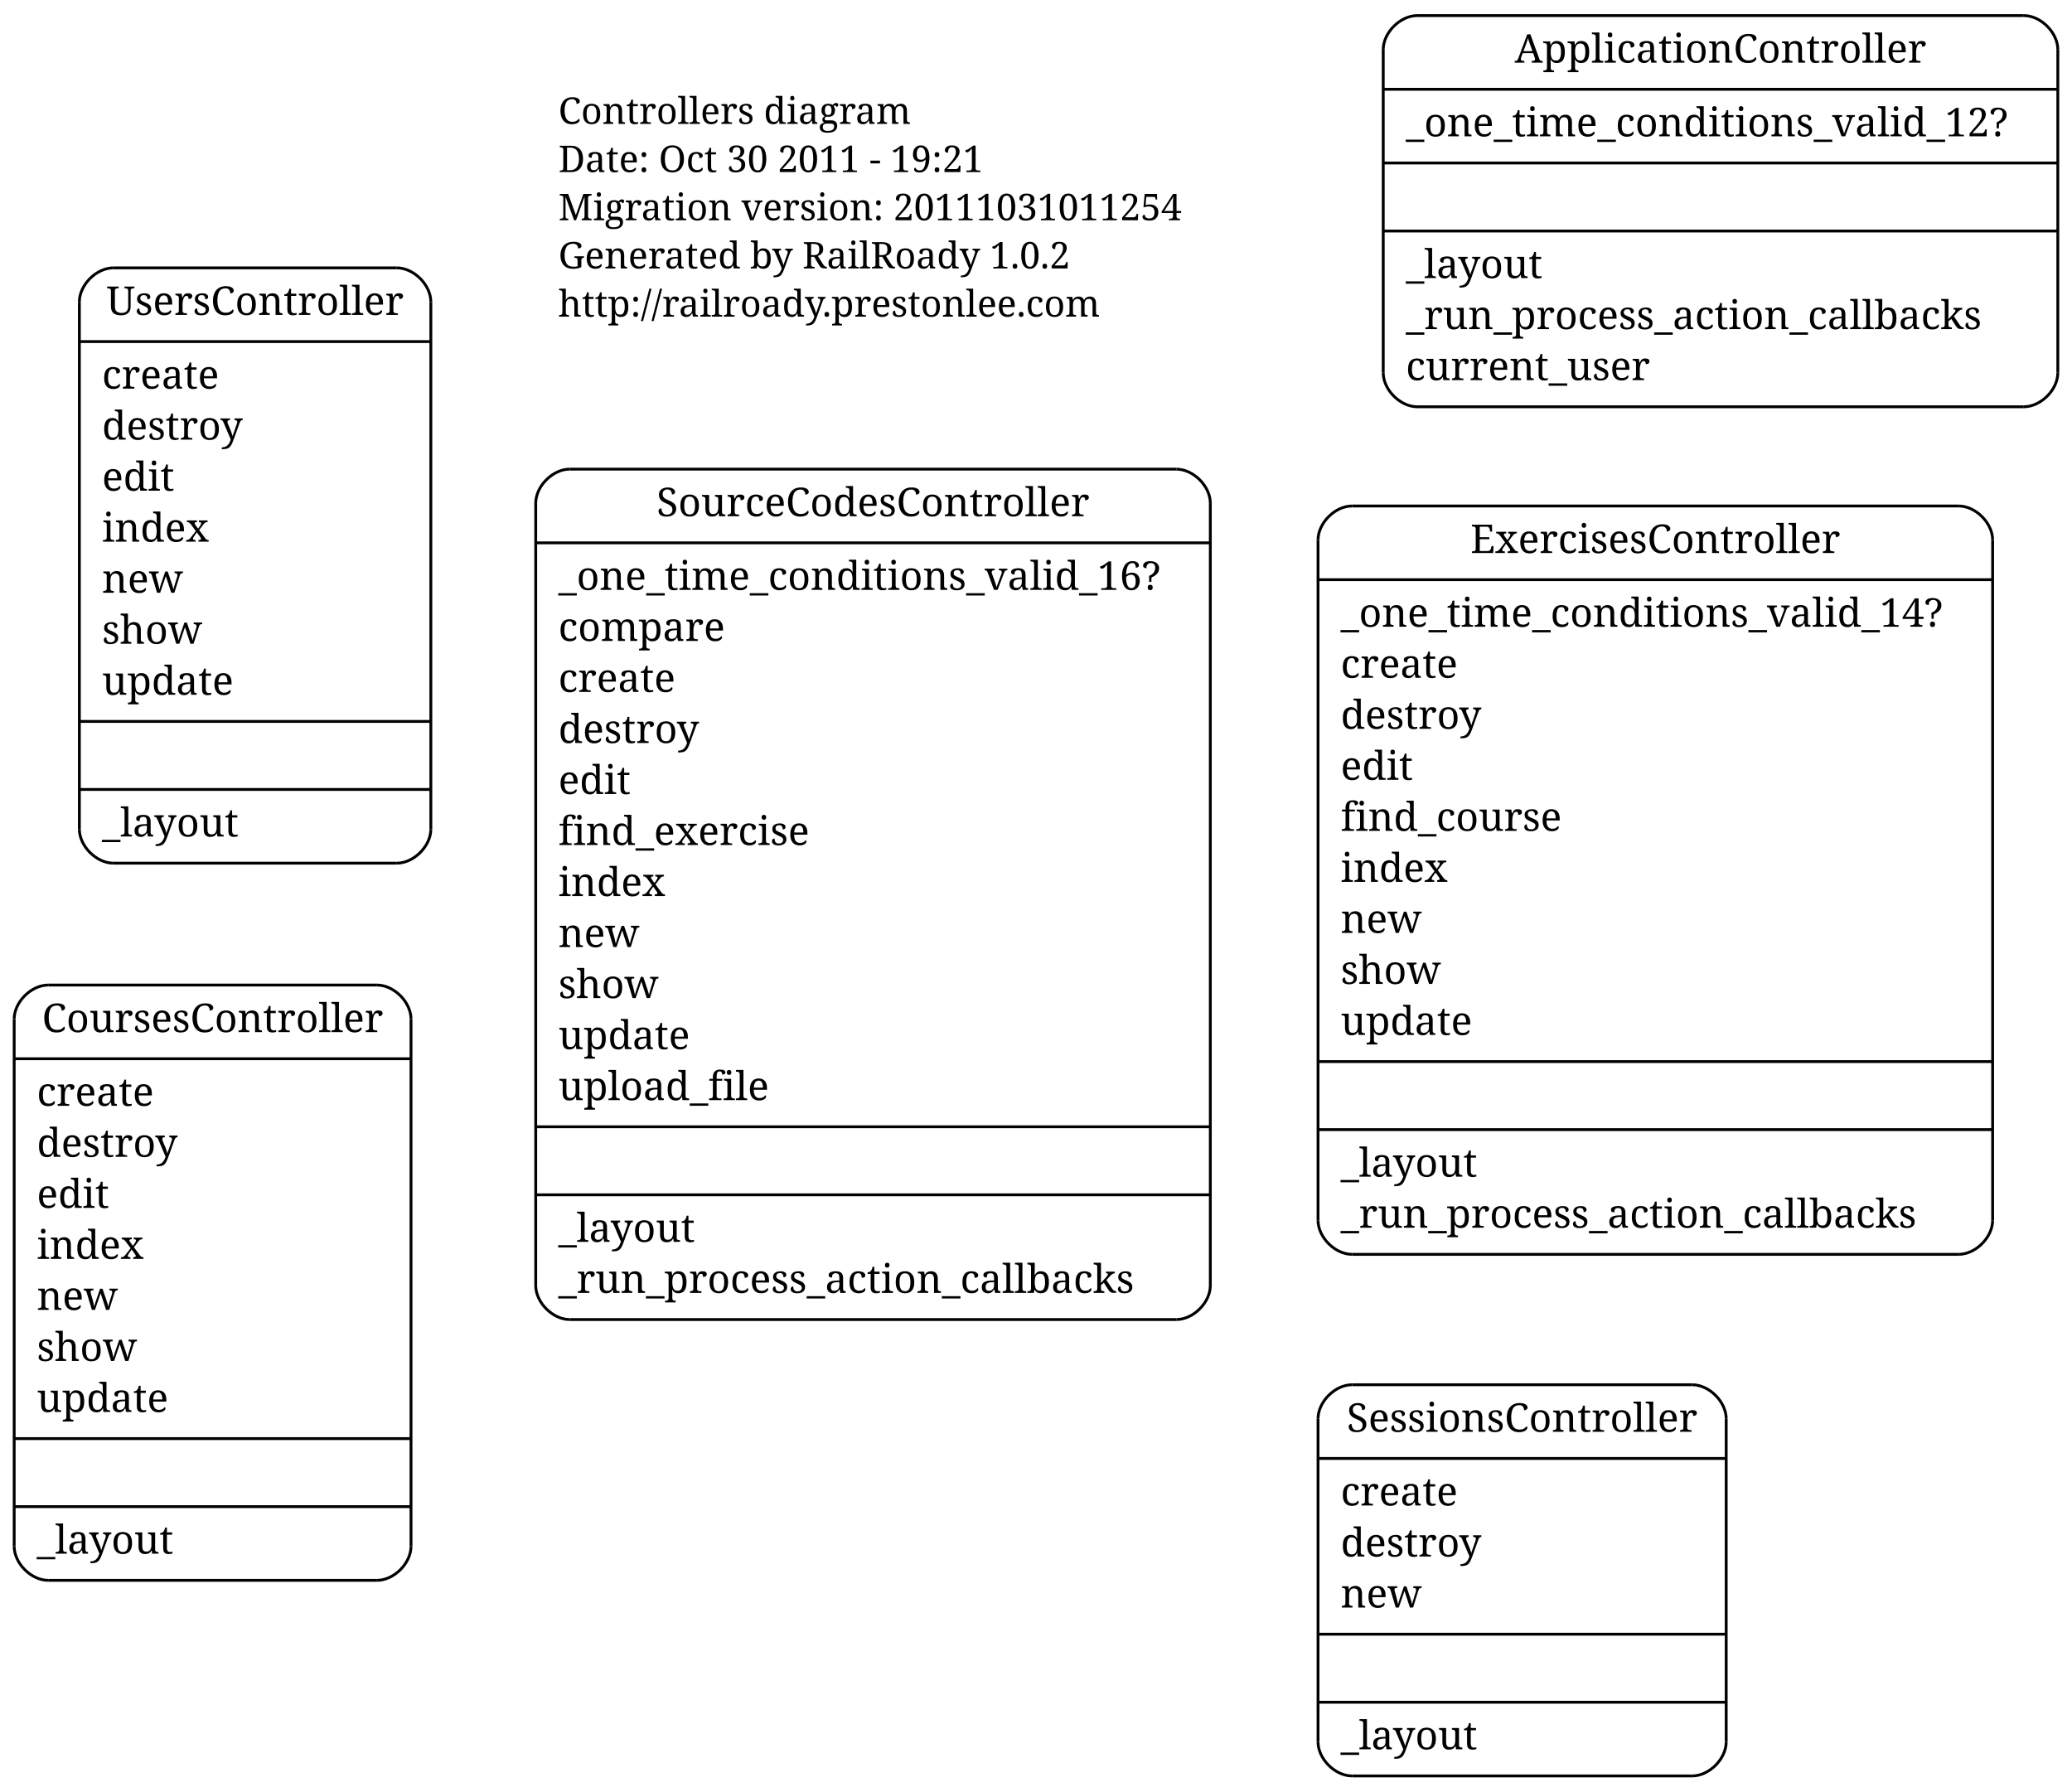
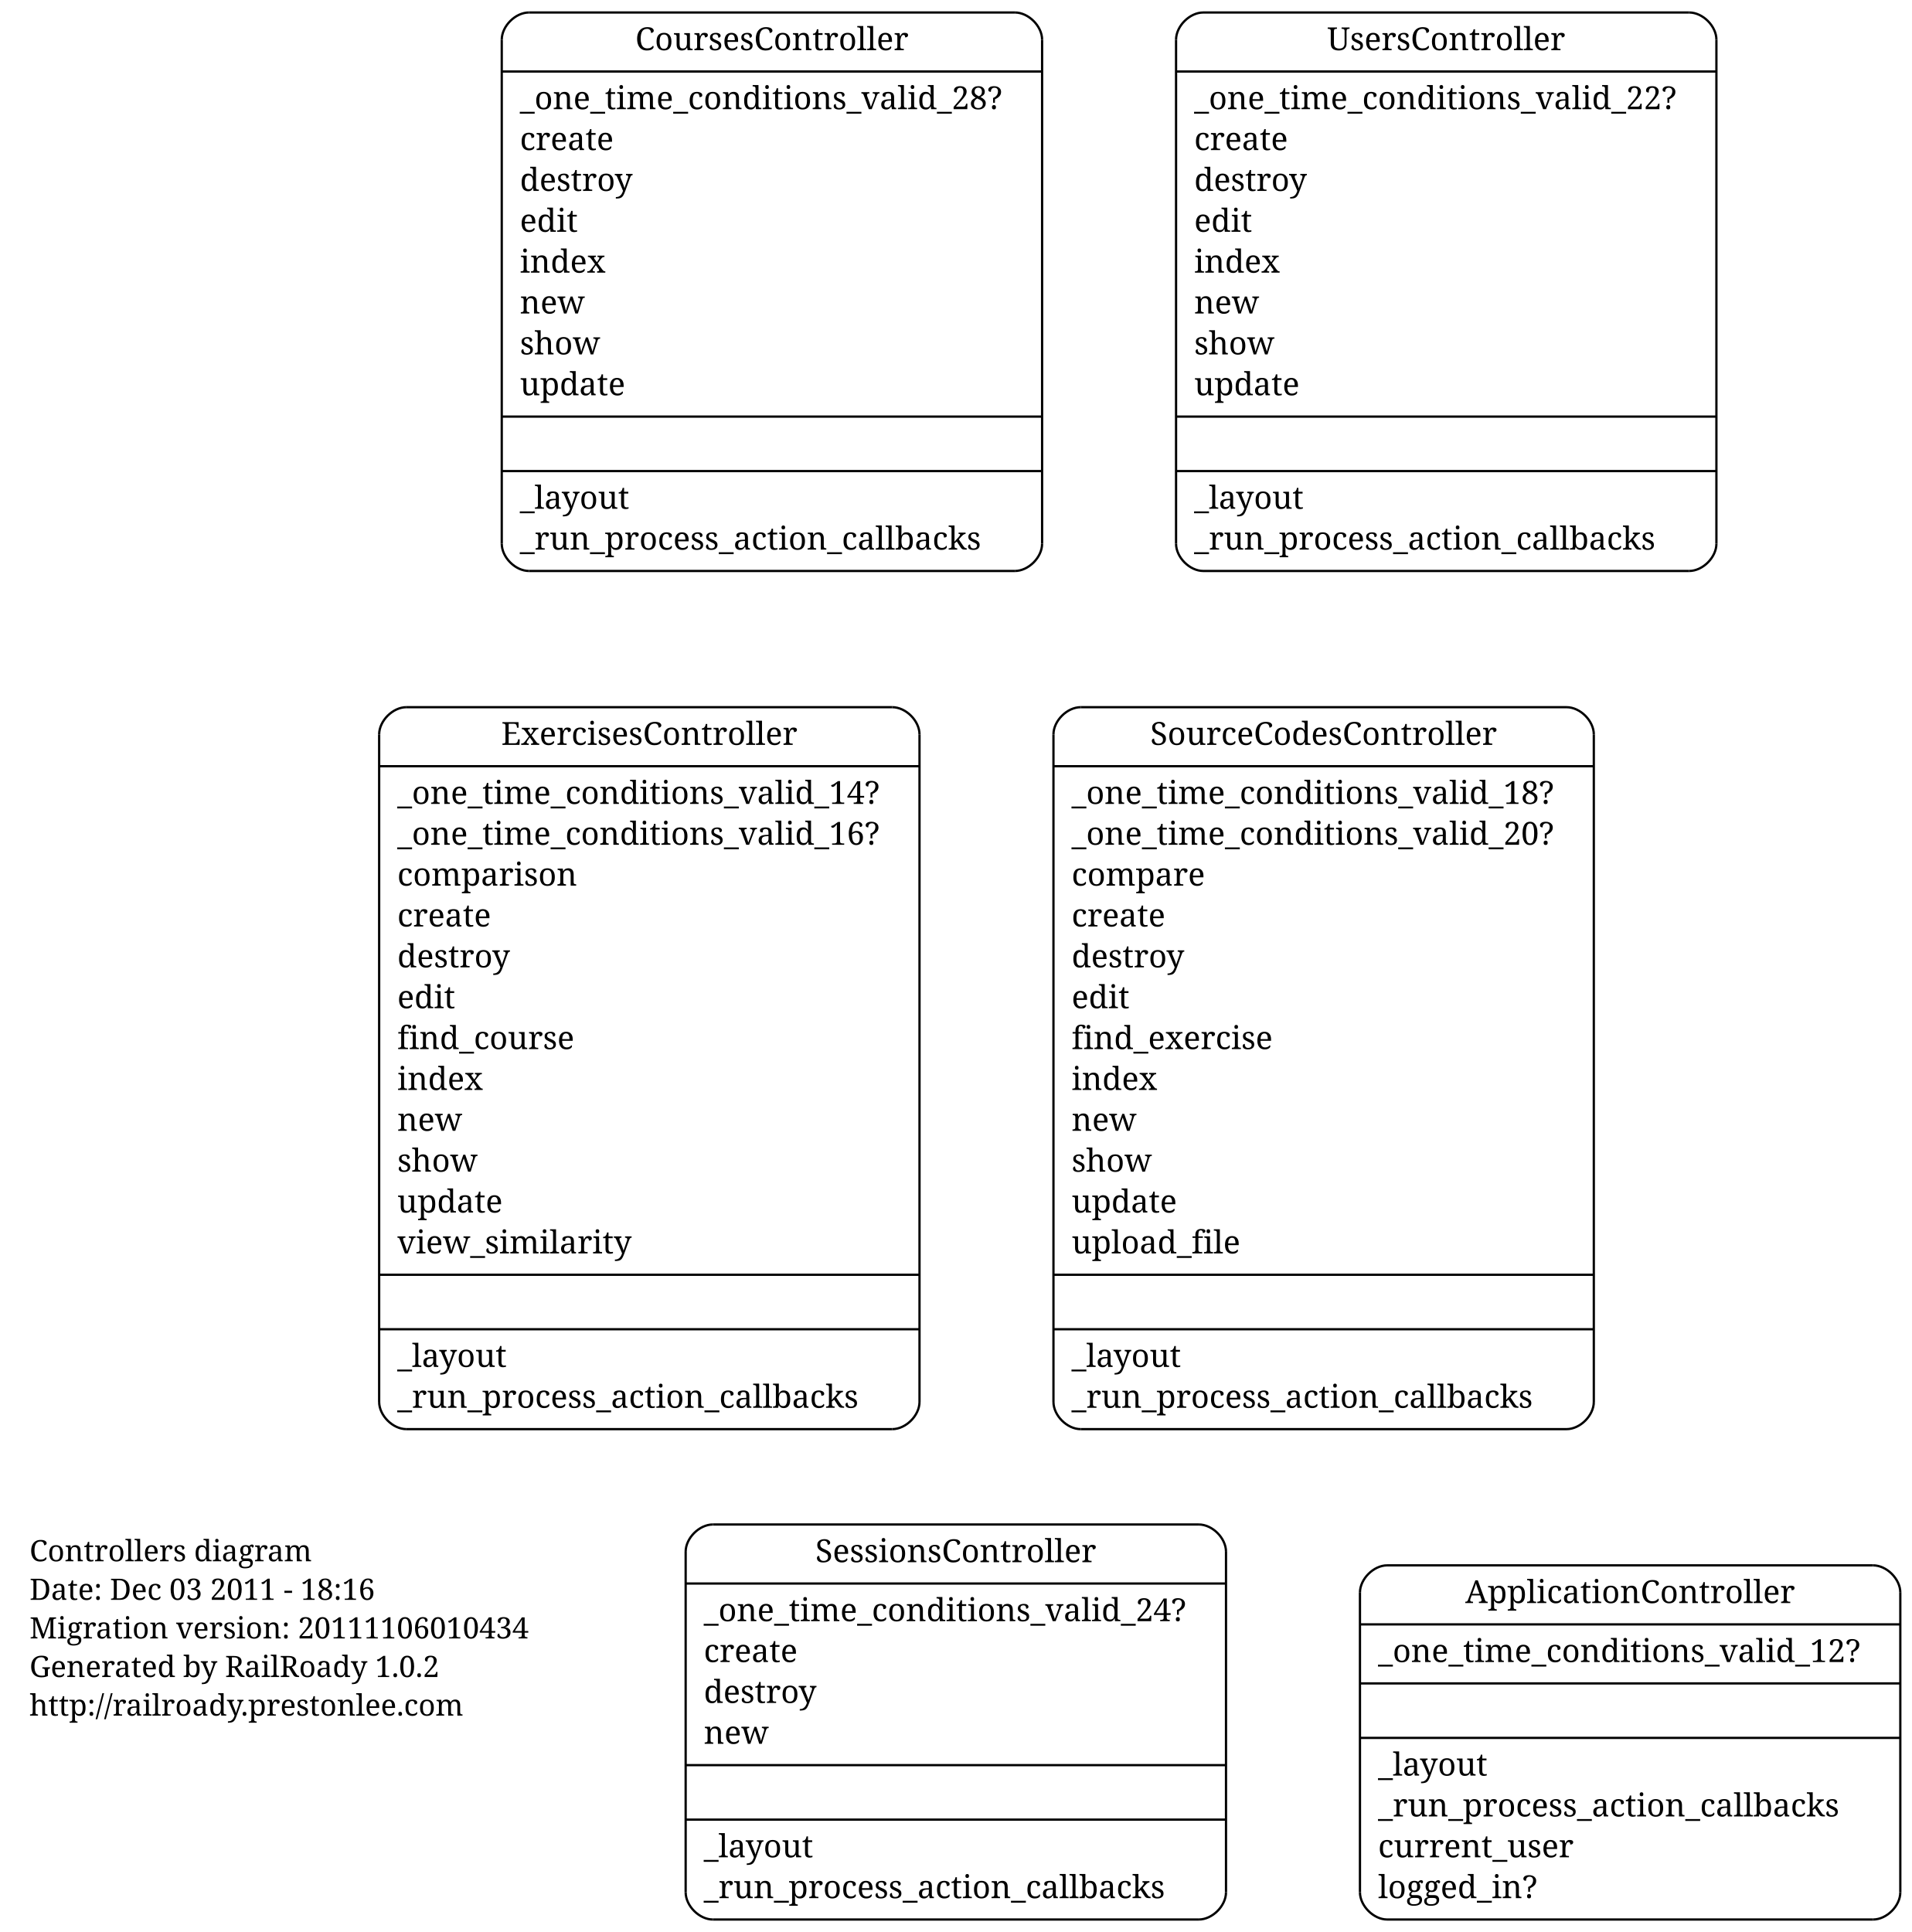
- <svg xmlns="http://www.w3.org/2000/svg" width="731pt" height="632pt" viewBox="0.00 0.00 731.00 632.00">
-   <g id="graph1" class="graph" transform="scale(1 1) rotate(0) translate(4 628)">
-     <polygon fill="white" stroke="white" points="-4,5 -4,-628 728,-628 728,5 -4,5" />
+ <svg xmlns="http://www.w3.org/2000/svg" width="842pt" height="851pt" viewBox="0.00 0.00 842.00 851.00">
+   <g id="graph1" class="graph" transform="scale(1 1) rotate(0) translate(4 847)">
+     <polygon fill="white" stroke="white" points="-4,5 -4,-847 839,-847 839,5 -4,5" />
    <g id="node1" class="node">
-       <text text-anchor="start" x="193" y="-584.3" font-family="Times Roman,serif" font-size="13.00">Controllers diagram</text>
-       <text text-anchor="start" x="193" y="-567.3" font-family="Times Roman,serif" font-size="13.00">Date: Oct 30 2011 - 19:21</text>
-       <text text-anchor="start" x="193" y="-550.3" font-family="Times Roman,serif" font-size="13.00">Migration version: 20111031011254</text>
-       <text text-anchor="start" x="193" y="-533.3" font-family="Times Roman,serif" font-size="13.00">Generated by RailRoady 1.0.2</text>
-       <text text-anchor="start" x="193" y="-516.3" font-family="Times Roman,serif" font-size="13.00">http://railroady.prestonlee.com</text>
+       <text text-anchor="start" x="9" y="-159.3" font-family="Times Roman,serif" font-size="13.00">Controllers diagram</text>
+       <text text-anchor="start" x="9" y="-142.3" font-family="Times Roman,serif" font-size="13.00">Date: Dec 03 2011 - 18:16</text>
+       <text text-anchor="start" x="9" y="-125.3" font-family="Times Roman,serif" font-size="13.00">Migration version: 20111106010434</text>
+       <text text-anchor="start" x="9" y="-108.3" font-family="Times Roman,serif" font-size="13.00">Generated by RailRoady 1.0.2</text>
+       <text text-anchor="start" x="9" y="-91.3" font-family="Times Roman,serif" font-size="13.00">http://railroady.prestonlee.com</text>
    </g>
    <g id="node2" class="node">
-       <polyline fill="none" stroke="black" points="473,-185.5 687,-185.5 " />
-       <path fill="none" stroke="black" d="M687,-185.5C693,-185.5 699,-191.5 699,-197.5" />
-       <polyline fill="none" stroke="black" points="699,-197.5 699,-437.5 " />
-       <path fill="none" stroke="black" d="M699,-437.5C699,-443.5 693,-449.5 687,-449.5" />
-       <polyline fill="none" stroke="black" points="687,-449.5 473,-449.5 " />
-       <path fill="none" stroke="black" d="M473,-449.5C467,-449.5 461,-443.5 461,-437.5" />
-       <polyline fill="none" stroke="black" points="461,-437.5 461,-197.5 " />
-       <path fill="none" stroke="black" d="M461,-197.5C461,-191.5 467,-185.5 473,-185.5" />
-       <text text-anchor="middle" x="580" y="-432.9" font-family="Times Roman,serif" font-size="14.00">ExercisesController</text>
-       <polyline fill="none" stroke="black" points="461,-423.5 699,-423.5 " />
-       <text text-anchor="start" x="469" y="-406.9" font-family="Times Roman,serif" font-size="14.00">_one_time_conditions_valid_14?</text>
-       <text text-anchor="start" x="469" y="-388.9" font-family="Times Roman,serif" font-size="14.00">create</text>
-       <text text-anchor="start" x="469" y="-370.9" font-family="Times Roman,serif" font-size="14.00">destroy</text>
-       <text text-anchor="start" x="469" y="-352.9" font-family="Times Roman,serif" font-size="14.00">edit</text>
-       <text text-anchor="start" x="469" y="-334.9" font-family="Times Roman,serif" font-size="14.00">find_course</text>
-       <text text-anchor="start" x="469" y="-316.9" font-family="Times Roman,serif" font-size="14.00">index</text>
-       <text text-anchor="start" x="469" y="-298.9" font-family="Times Roman,serif" font-size="14.00">new</text>
-       <text text-anchor="start" x="469" y="-280.9" font-family="Times Roman,serif" font-size="14.00">show</text>
-       <text text-anchor="start" x="469" y="-262.9" font-family="Times Roman,serif" font-size="14.00">update</text>
-       <polyline fill="none" stroke="black" points="461,-253.5 699,-253.5 " />
-       <polyline fill="none" stroke="black" points="461,-229.5 699,-229.5 " />
-       <text text-anchor="start" x="469" y="-212.9" font-family="Times Roman,serif" font-size="14.00">_layout</text>
-       <text text-anchor="start" x="469" y="-194.9" font-family="Times Roman,serif" font-size="14.00">_run_process_action_callbacks</text>
+       <polyline fill="none" stroke="black" points="175,-217.5 389,-217.5 " />
+       <path fill="none" stroke="black" d="M389,-217.5C395,-217.5 401,-223.5 401,-229.5" />
+       <polyline fill="none" stroke="black" points="401,-229.5 401,-523.5 " />
+       <path fill="none" stroke="black" d="M401,-523.5C401,-529.5 395,-535.5 389,-535.5" />
+       <polyline fill="none" stroke="black" points="389,-535.5 175,-535.5 " />
+       <path fill="none" stroke="black" d="M175,-535.5C169,-535.5 163,-529.5 163,-523.5" />
+       <polyline fill="none" stroke="black" points="163,-523.5 163,-229.5 " />
+       <path fill="none" stroke="black" d="M163,-229.5C163,-223.5 169,-217.5 175,-217.5" />
+       <text text-anchor="middle" x="282" y="-518.9" font-family="Times Roman,serif" font-size="14.00">ExercisesController</text>
+       <polyline fill="none" stroke="black" points="163,-509.5 401,-509.5 " />
+       <text text-anchor="start" x="171" y="-492.9" font-family="Times Roman,serif" font-size="14.00">_one_time_conditions_valid_14?</text>
+       <text text-anchor="start" x="171" y="-474.9" font-family="Times Roman,serif" font-size="14.00">_one_time_conditions_valid_16?</text>
+       <text text-anchor="start" x="171" y="-456.9" font-family="Times Roman,serif" font-size="14.00">comparison</text>
+       <text text-anchor="start" x="171" y="-438.9" font-family="Times Roman,serif" font-size="14.00">create</text>
+       <text text-anchor="start" x="171" y="-420.9" font-family="Times Roman,serif" font-size="14.00">destroy</text>
+       <text text-anchor="start" x="171" y="-402.9" font-family="Times Roman,serif" font-size="14.00">edit</text>
+       <text text-anchor="start" x="171" y="-384.9" font-family="Times Roman,serif" font-size="14.00">find_course</text>
+       <text text-anchor="start" x="171" y="-366.9" font-family="Times Roman,serif" font-size="14.00">index</text>
+       <text text-anchor="start" x="171" y="-348.9" font-family="Times Roman,serif" font-size="14.00">new</text>
+       <text text-anchor="start" x="171" y="-330.9" font-family="Times Roman,serif" font-size="14.00">show</text>
+       <text text-anchor="start" x="171" y="-312.9" font-family="Times Roman,serif" font-size="14.00">update</text>
+       <text text-anchor="start" x="171" y="-294.9" font-family="Times Roman,serif" font-size="14.00">view_similarity</text>
+       <polyline fill="none" stroke="black" points="163,-285.5 401,-285.5 " />
+       <polyline fill="none" stroke="black" points="163,-261.5 401,-261.5 " />
+       <text text-anchor="start" x="171" y="-244.9" font-family="Times Roman,serif" font-size="14.00">_layout</text>
+       <text text-anchor="start" x="171" y="-226.9" font-family="Times Roman,serif" font-size="14.00">_run_process_action_callbacks</text>
    </g>
    <g id="node3" class="node">
-       <polyline fill="none" stroke="black" points="197,-162.5 411,-162.5 " />
-       <path fill="none" stroke="black" d="M411,-162.5C417,-162.5 423,-168.5 423,-174.5" />
-       <polyline fill="none" stroke="black" points="423,-174.5 423,-450.5 " />
-       <path fill="none" stroke="black" d="M423,-450.5C423,-456.5 417,-462.5 411,-462.5" />
-       <polyline fill="none" stroke="black" points="411,-462.5 197,-462.5 " />
-       <path fill="none" stroke="black" d="M197,-462.5C191,-462.5 185,-456.5 185,-450.5" />
-       <polyline fill="none" stroke="black" points="185,-450.5 185,-174.5 " />
-       <path fill="none" stroke="black" d="M185,-174.5C185,-168.5 191,-162.5 197,-162.5" />
-       <text text-anchor="middle" x="304" y="-445.9" font-family="Times Roman,serif" font-size="14.00">SourceCodesController</text>
-       <polyline fill="none" stroke="black" points="185,-436.5 423,-436.5 " />
-       <text text-anchor="start" x="193" y="-419.9" font-family="Times Roman,serif" font-size="14.00">_one_time_conditions_valid_16?</text>
-       <text text-anchor="start" x="193" y="-401.9" font-family="Times Roman,serif" font-size="14.00">compare</text>
-       <text text-anchor="start" x="193" y="-383.9" font-family="Times Roman,serif" font-size="14.00">create</text>
-       <text text-anchor="start" x="193" y="-365.9" font-family="Times Roman,serif" font-size="14.00">destroy</text>
-       <text text-anchor="start" x="193" y="-347.9" font-family="Times Roman,serif" font-size="14.00">edit</text>
-       <text text-anchor="start" x="193" y="-329.9" font-family="Times Roman,serif" font-size="14.00">find_exercise</text>
-       <text text-anchor="start" x="193" y="-311.9" font-family="Times Roman,serif" font-size="14.00">index</text>
-       <text text-anchor="start" x="193" y="-293.9" font-family="Times Roman,serif" font-size="14.00">new</text>
-       <text text-anchor="start" x="193" y="-275.9" font-family="Times Roman,serif" font-size="14.00">show</text>
-       <text text-anchor="start" x="193" y="-257.9" font-family="Times Roman,serif" font-size="14.00">update</text>
-       <text text-anchor="start" x="193" y="-239.9" font-family="Times Roman,serif" font-size="14.00">upload_file</text>
-       <polyline fill="none" stroke="black" points="185,-230.5 423,-230.5 " />
-       <polyline fill="none" stroke="black" points="185,-206.5 423,-206.5 " />
-       <text text-anchor="start" x="193" y="-189.9" font-family="Times Roman,serif" font-size="14.00">_layout</text>
-       <text text-anchor="start" x="193" y="-171.9" font-family="Times Roman,serif" font-size="14.00">_run_process_action_callbacks</text>
+       <polyline fill="none" stroke="black" points="472,-217.5 686,-217.5 " />
+       <path fill="none" stroke="black" d="M686,-217.5C692,-217.5 698,-223.5 698,-229.5" />
+       <polyline fill="none" stroke="black" points="698,-229.5 698,-523.5 " />
+       <path fill="none" stroke="black" d="M698,-523.5C698,-529.5 692,-535.5 686,-535.5" />
+       <polyline fill="none" stroke="black" points="686,-535.5 472,-535.5 " />
+       <path fill="none" stroke="black" d="M472,-535.5C466,-535.5 460,-529.5 460,-523.5" />
+       <polyline fill="none" stroke="black" points="460,-523.5 460,-229.5 " />
+       <path fill="none" stroke="black" d="M460,-229.5C460,-223.5 466,-217.5 472,-217.5" />
+       <text text-anchor="middle" x="579" y="-518.9" font-family="Times Roman,serif" font-size="14.00">SourceCodesController</text>
+       <polyline fill="none" stroke="black" points="460,-509.5 698,-509.5 " />
+       <text text-anchor="start" x="468" y="-492.9" font-family="Times Roman,serif" font-size="14.00">_one_time_conditions_valid_18?</text>
+       <text text-anchor="start" x="468" y="-474.9" font-family="Times Roman,serif" font-size="14.00">_one_time_conditions_valid_20?</text>
+       <text text-anchor="start" x="468" y="-456.9" font-family="Times Roman,serif" font-size="14.00">compare</text>
+       <text text-anchor="start" x="468" y="-438.9" font-family="Times Roman,serif" font-size="14.00">create</text>
+       <text text-anchor="start" x="468" y="-420.9" font-family="Times Roman,serif" font-size="14.00">destroy</text>
+       <text text-anchor="start" x="468" y="-402.9" font-family="Times Roman,serif" font-size="14.00">edit</text>
+       <text text-anchor="start" x="468" y="-384.9" font-family="Times Roman,serif" font-size="14.00">find_exercise</text>
+       <text text-anchor="start" x="468" y="-366.9" font-family="Times Roman,serif" font-size="14.00">index</text>
+       <text text-anchor="start" x="468" y="-348.9" font-family="Times Roman,serif" font-size="14.00">new</text>
+       <text text-anchor="start" x="468" y="-330.9" font-family="Times Roman,serif" font-size="14.00">show</text>
+       <text text-anchor="start" x="468" y="-312.9" font-family="Times Roman,serif" font-size="14.00">update</text>
+       <text text-anchor="start" x="468" y="-294.9" font-family="Times Roman,serif" font-size="14.00">upload_file</text>
+       <polyline fill="none" stroke="black" points="460,-285.5 698,-285.5 " />
+       <polyline fill="none" stroke="black" points="460,-261.5 698,-261.5 " />
+       <text text-anchor="start" x="468" y="-244.9" font-family="Times Roman,serif" font-size="14.00">_layout</text>
+       <text text-anchor="start" x="468" y="-226.9" font-family="Times Roman,serif" font-size="14.00">_run_process_action_callbacks</text>
    </g>
    <g id="node4" class="node">
-       <polyline fill="none" stroke="black" points="36,-323.5 136,-323.5 " />
-       <path fill="none" stroke="black" d="M136,-323.5C142,-323.5 148,-329.5 148,-335.5" />
-       <polyline fill="none" stroke="black" points="148,-335.5 148,-521.5 " />
-       <path fill="none" stroke="black" d="M148,-521.5C148,-527.5 142,-533.5 136,-533.5" />
-       <polyline fill="none" stroke="black" points="136,-533.5 36,-533.5 " />
-       <path fill="none" stroke="black" d="M36,-533.5C30,-533.5 24,-527.5 24,-521.5" />
-       <polyline fill="none" stroke="black" points="24,-521.5 24,-335.5 " />
-       <path fill="none" stroke="black" d="M24,-335.5C24,-329.5 30,-323.5 36,-323.5" />
-       <text text-anchor="middle" x="86" y="-516.9" font-family="Times Roman,serif" font-size="14.00">UsersController</text>
-       <polyline fill="none" stroke="black" points="24,-507.5 148,-507.5 " />
-       <text text-anchor="start" x="32" y="-490.9" font-family="Times Roman,serif" font-size="14.00">create</text>
-       <text text-anchor="start" x="32" y="-472.9" font-family="Times Roman,serif" font-size="14.00">destroy</text>
-       <text text-anchor="start" x="32" y="-454.9" font-family="Times Roman,serif" font-size="14.00">edit</text>
-       <text text-anchor="start" x="32" y="-436.9" font-family="Times Roman,serif" font-size="14.00">index</text>
-       <text text-anchor="start" x="32" y="-418.9" font-family="Times Roman,serif" font-size="14.00">new</text>
-       <text text-anchor="start" x="32" y="-400.9" font-family="Times Roman,serif" font-size="14.00">show</text>
-       <text text-anchor="start" x="32" y="-382.9" font-family="Times Roman,serif" font-size="14.00">update</text>
-       <polyline fill="none" stroke="black" points="24,-373.5 148,-373.5 " />
-       <polyline fill="none" stroke="black" points="24,-349.5 148,-349.5 " />
-       <text text-anchor="start" x="32" y="-332.9" font-family="Times Roman,serif" font-size="14.00">_layout</text>
+       <polyline fill="none" stroke="black" points="526,-595.5 740,-595.5 " />
+       <path fill="none" stroke="black" d="M740,-595.5C746,-595.5 752,-601.5 752,-607.5" />
+       <polyline fill="none" stroke="black" points="752,-607.5 752,-829.5 " />
+       <path fill="none" stroke="black" d="M752,-829.5C752,-835.5 746,-841.5 740,-841.5" />
+       <polyline fill="none" stroke="black" points="740,-841.5 526,-841.5 " />
+       <path fill="none" stroke="black" d="M526,-841.5C520,-841.5 514,-835.5 514,-829.5" />
+       <polyline fill="none" stroke="black" points="514,-829.5 514,-607.5 " />
+       <path fill="none" stroke="black" d="M514,-607.5C514,-601.5 520,-595.5 526,-595.5" />
+       <text text-anchor="middle" x="633" y="-824.9" font-family="Times Roman,serif" font-size="14.00">UsersController</text>
+       <polyline fill="none" stroke="black" points="514,-815.5 752,-815.5 " />
+       <text text-anchor="start" x="522" y="-798.9" font-family="Times Roman,serif" font-size="14.00">_one_time_conditions_valid_22?</text>
+       <text text-anchor="start" x="522" y="-780.9" font-family="Times Roman,serif" font-size="14.00">create</text>
+       <text text-anchor="start" x="522" y="-762.9" font-family="Times Roman,serif" font-size="14.00">destroy</text>
+       <text text-anchor="start" x="522" y="-744.9" font-family="Times Roman,serif" font-size="14.00">edit</text>
+       <text text-anchor="start" x="522" y="-726.9" font-family="Times Roman,serif" font-size="14.00">index</text>
+       <text text-anchor="start" x="522" y="-708.9" font-family="Times Roman,serif" font-size="14.00">new</text>
+       <text text-anchor="start" x="522" y="-690.9" font-family="Times Roman,serif" font-size="14.00">show</text>
+       <text text-anchor="start" x="522" y="-672.9" font-family="Times Roman,serif" font-size="14.00">update</text>
+       <polyline fill="none" stroke="black" points="514,-663.5 752,-663.5 " />
+       <polyline fill="none" stroke="black" points="514,-639.5 752,-639.5 " />
+       <text text-anchor="start" x="522" y="-622.9" font-family="Times Roman,serif" font-size="14.00">_layout</text>
+       <text text-anchor="start" x="522" y="-604.9" font-family="Times Roman,serif" font-size="14.00">_run_process_action_callbacks</text>
    </g>
    <g id="node5" class="node">
-       <polyline fill="none" stroke="black" points="496,-484.5 710,-484.5 " />
-       <path fill="none" stroke="black" d="M710,-484.5C716,-484.5 722,-490.5 722,-496.5" />
-       <polyline fill="none" stroke="black" points="722,-496.5 722,-610.5 " />
-       <path fill="none" stroke="black" d="M722,-610.5C722,-616.5 716,-622.5 710,-622.5" />
-       <polyline fill="none" stroke="black" points="710,-622.5 496,-622.5 " />
-       <path fill="none" stroke="black" d="M496,-622.5C490,-622.5 484,-616.5 484,-610.5" />
-       <polyline fill="none" stroke="black" points="484,-610.5 484,-496.5 " />
-       <path fill="none" stroke="black" d="M484,-496.5C484,-490.5 490,-484.5 496,-484.5" />
-       <text text-anchor="middle" x="603" y="-605.9" font-family="Times Roman,serif" font-size="14.00">ApplicationController</text>
-       <polyline fill="none" stroke="black" points="484,-596.5 722,-596.5 " />
-       <text text-anchor="start" x="492" y="-579.9" font-family="Times Roman,serif" font-size="14.00">_one_time_conditions_valid_12?</text>
-       <polyline fill="none" stroke="black" points="484,-570.5 722,-570.5 " />
-       <polyline fill="none" stroke="black" points="484,-546.5 722,-546.5 " />
-       <text text-anchor="start" x="492" y="-529.9" font-family="Times Roman,serif" font-size="14.00">_layout</text>
-       <text text-anchor="start" x="492" y="-511.9" font-family="Times Roman,serif" font-size="14.00">_run_process_action_callbacks</text>
-       <text text-anchor="start" x="492" y="-493.9" font-family="Times Roman,serif" font-size="14.00">current_user</text>
+       <polyline fill="none" stroke="black" points="607,-1.5 821,-1.5 " />
+       <path fill="none" stroke="black" d="M821,-1.5C827,-1.5 833,-7.5 833,-13.5" />
+       <polyline fill="none" stroke="black" points="833,-13.5 833,-145.5 " />
+       <path fill="none" stroke="black" d="M833,-145.5C833,-151.5 827,-157.5 821,-157.5" />
+       <polyline fill="none" stroke="black" points="821,-157.5 607,-157.5 " />
+       <path fill="none" stroke="black" d="M607,-157.5C601,-157.5 595,-151.5 595,-145.5" />
+       <polyline fill="none" stroke="black" points="595,-145.5 595,-13.5 " />
+       <path fill="none" stroke="black" d="M595,-13.5C595,-7.5 601,-1.5 607,-1.5" />
+       <text text-anchor="middle" x="714" y="-140.9" font-family="Times Roman,serif" font-size="14.00">ApplicationController</text>
+       <polyline fill="none" stroke="black" points="595,-131.5 833,-131.5 " />
+       <text text-anchor="start" x="603" y="-114.9" font-family="Times Roman,serif" font-size="14.00">_one_time_conditions_valid_12?</text>
+       <polyline fill="none" stroke="black" points="595,-105.5 833,-105.5 " />
+       <polyline fill="none" stroke="black" points="595,-81.5 833,-81.5 " />
+       <text text-anchor="start" x="603" y="-64.9" font-family="Times Roman,serif" font-size="14.00">_layout</text>
+       <text text-anchor="start" x="603" y="-46.9" font-family="Times Roman,serif" font-size="14.00">_run_process_action_callbacks</text>
+       <text text-anchor="start" x="603" y="-28.9" font-family="Times Roman,serif" font-size="14.00">current_user</text>
+       <text text-anchor="start" x="603" y="-10.9" font-family="Times Roman,serif" font-size="14.00">logged_in?</text>
    </g>
    <g id="node6" class="node">
-       <polyline fill="none" stroke="black" points="473,-1.5 593,-1.5 " />
-       <path fill="none" stroke="black" d="M593,-1.5C599,-1.5 605,-7.5 605,-13.5" />
-       <polyline fill="none" stroke="black" points="605,-13.5 605,-127.5 " />
-       <path fill="none" stroke="black" d="M605,-127.5C605,-133.5 599,-139.5 593,-139.5" />
-       <polyline fill="none" stroke="black" points="593,-139.5 473,-139.5 " />
-       <path fill="none" stroke="black" d="M473,-139.5C467,-139.5 461,-133.5 461,-127.5" />
-       <polyline fill="none" stroke="black" points="461,-127.5 461,-13.5 " />
-       <path fill="none" stroke="black" d="M461,-13.5C461,-7.5 467,-1.5 473,-1.5" />
-       <text text-anchor="middle" x="533" y="-122.9" font-family="Times Roman,serif" font-size="14.00">SessionsController</text>
-       <polyline fill="none" stroke="black" points="461,-113.5 605,-113.5 " />
-       <text text-anchor="start" x="469" y="-96.9" font-family="Times Roman,serif" font-size="14.00">create</text>
-       <text text-anchor="start" x="469" y="-78.9" font-family="Times Roman,serif" font-size="14.00">destroy</text>
-       <text text-anchor="start" x="469" y="-60.9" font-family="Times Roman,serif" font-size="14.00">new</text>
-       <polyline fill="none" stroke="black" points="461,-51.5 605,-51.5 " />
-       <polyline fill="none" stroke="black" points="461,-27.5 605,-27.5 " />
-       <text text-anchor="start" x="469" y="-10.9" font-family="Times Roman,serif" font-size="14.00">_layout</text>
+       <polyline fill="none" stroke="black" points="310,-1.5 524,-1.5 " />
+       <path fill="none" stroke="black" d="M524,-1.5C530,-1.5 536,-7.5 536,-13.5" />
+       <polyline fill="none" stroke="black" points="536,-13.5 536,-163.5 " />
+       <path fill="none" stroke="black" d="M536,-163.5C536,-169.5 530,-175.5 524,-175.5" />
+       <polyline fill="none" stroke="black" points="524,-175.5 310,-175.5 " />
+       <path fill="none" stroke="black" d="M310,-175.5C304,-175.5 298,-169.5 298,-163.5" />
+       <polyline fill="none" stroke="black" points="298,-163.5 298,-13.5 " />
+       <path fill="none" stroke="black" d="M298,-13.5C298,-7.5 304,-1.5 310,-1.5" />
+       <text text-anchor="middle" x="417" y="-158.9" font-family="Times Roman,serif" font-size="14.00">SessionsController</text>
+       <polyline fill="none" stroke="black" points="298,-149.5 536,-149.5 " />
+       <text text-anchor="start" x="306" y="-132.9" font-family="Times Roman,serif" font-size="14.00">_one_time_conditions_valid_24?</text>
+       <text text-anchor="start" x="306" y="-114.9" font-family="Times Roman,serif" font-size="14.00">create</text>
+       <text text-anchor="start" x="306" y="-96.9" font-family="Times Roman,serif" font-size="14.00">destroy</text>
+       <text text-anchor="start" x="306" y="-78.9" font-family="Times Roman,serif" font-size="14.00">new</text>
+       <polyline fill="none" stroke="black" points="298,-69.5 536,-69.5 " />
+       <polyline fill="none" stroke="black" points="298,-45.5 536,-45.5 " />
+       <text text-anchor="start" x="306" y="-28.9" font-family="Times Roman,serif" font-size="14.00">_layout</text>
+       <text text-anchor="start" x="306" y="-10.9" font-family="Times Roman,serif" font-size="14.00">_run_process_action_callbacks</text>
    </g>
    <g id="node7" class="node">
-       <polyline fill="none" stroke="black" points="13,-70.5 129,-70.5 " />
-       <path fill="none" stroke="black" d="M129,-70.5C135,-70.5 141,-76.5 141,-82.5" />
-       <polyline fill="none" stroke="black" points="141,-82.5 141,-268.5 " />
-       <path fill="none" stroke="black" d="M141,-268.5C141,-274.5 135,-280.5 129,-280.5" />
-       <polyline fill="none" stroke="black" points="129,-280.5 13,-280.5 " />
-       <path fill="none" stroke="black" d="M13,-280.5C7,-280.5 1,-274.5 1,-268.5" />
-       <polyline fill="none" stroke="black" points="1,-268.5 1,-82.5 " />
-       <path fill="none" stroke="black" d="M1,-82.5C1,-76.5 7,-70.5 13,-70.5" />
-       <text text-anchor="middle" x="71" y="-263.9" font-family="Times Roman,serif" font-size="14.00">CoursesController</text>
-       <polyline fill="none" stroke="black" points="1,-254.5 141,-254.5 " />
-       <text text-anchor="start" x="9" y="-237.9" font-family="Times Roman,serif" font-size="14.00">create</text>
-       <text text-anchor="start" x="9" y="-219.9" font-family="Times Roman,serif" font-size="14.00">destroy</text>
-       <text text-anchor="start" x="9" y="-201.9" font-family="Times Roman,serif" font-size="14.00">edit</text>
-       <text text-anchor="start" x="9" y="-183.9" font-family="Times Roman,serif" font-size="14.00">index</text>
-       <text text-anchor="start" x="9" y="-165.9" font-family="Times Roman,serif" font-size="14.00">new</text>
-       <text text-anchor="start" x="9" y="-147.9" font-family="Times Roman,serif" font-size="14.00">show</text>
-       <text text-anchor="start" x="9" y="-129.9" font-family="Times Roman,serif" font-size="14.00">update</text>
-       <polyline fill="none" stroke="black" points="1,-120.5 141,-120.5 " />
-       <polyline fill="none" stroke="black" points="1,-96.5 141,-96.5 " />
-       <text text-anchor="start" x="9" y="-79.9" font-family="Times Roman,serif" font-size="14.00">_layout</text>
+       <polyline fill="none" stroke="black" points="229,-595.5 443,-595.5 " />
+       <path fill="none" stroke="black" d="M443,-595.5C449,-595.5 455,-601.5 455,-607.5" />
+       <polyline fill="none" stroke="black" points="455,-607.5 455,-829.5 " />
+       <path fill="none" stroke="black" d="M455,-829.5C455,-835.5 449,-841.5 443,-841.5" />
+       <polyline fill="none" stroke="black" points="443,-841.5 229,-841.5 " />
+       <path fill="none" stroke="black" d="M229,-841.5C223,-841.5 217,-835.5 217,-829.5" />
+       <polyline fill="none" stroke="black" points="217,-829.5 217,-607.5 " />
+       <path fill="none" stroke="black" d="M217,-607.5C217,-601.5 223,-595.5 229,-595.5" />
+       <text text-anchor="middle" x="336" y="-824.9" font-family="Times Roman,serif" font-size="14.00">CoursesController</text>
+       <polyline fill="none" stroke="black" points="217,-815.5 455,-815.5 " />
+       <text text-anchor="start" x="225" y="-798.9" font-family="Times Roman,serif" font-size="14.00">_one_time_conditions_valid_28?</text>
+       <text text-anchor="start" x="225" y="-780.9" font-family="Times Roman,serif" font-size="14.00">create</text>
+       <text text-anchor="start" x="225" y="-762.9" font-family="Times Roman,serif" font-size="14.00">destroy</text>
+       <text text-anchor="start" x="225" y="-744.9" font-family="Times Roman,serif" font-size="14.00">edit</text>
+       <text text-anchor="start" x="225" y="-726.9" font-family="Times Roman,serif" font-size="14.00">index</text>
+       <text text-anchor="start" x="225" y="-708.9" font-family="Times Roman,serif" font-size="14.00">new</text>
+       <text text-anchor="start" x="225" y="-690.9" font-family="Times Roman,serif" font-size="14.00">show</text>
+       <text text-anchor="start" x="225" y="-672.9" font-family="Times Roman,serif" font-size="14.00">update</text>
+       <polyline fill="none" stroke="black" points="217,-663.5 455,-663.5 " />
+       <polyline fill="none" stroke="black" points="217,-639.5 455,-639.5 " />
+       <text text-anchor="start" x="225" y="-622.9" font-family="Times Roman,serif" font-size="14.00">_layout</text>
+       <text text-anchor="start" x="225" y="-604.9" font-family="Times Roman,serif" font-size="14.00">_run_process_action_callbacks</text>
    </g>
  </g>
</svg>
